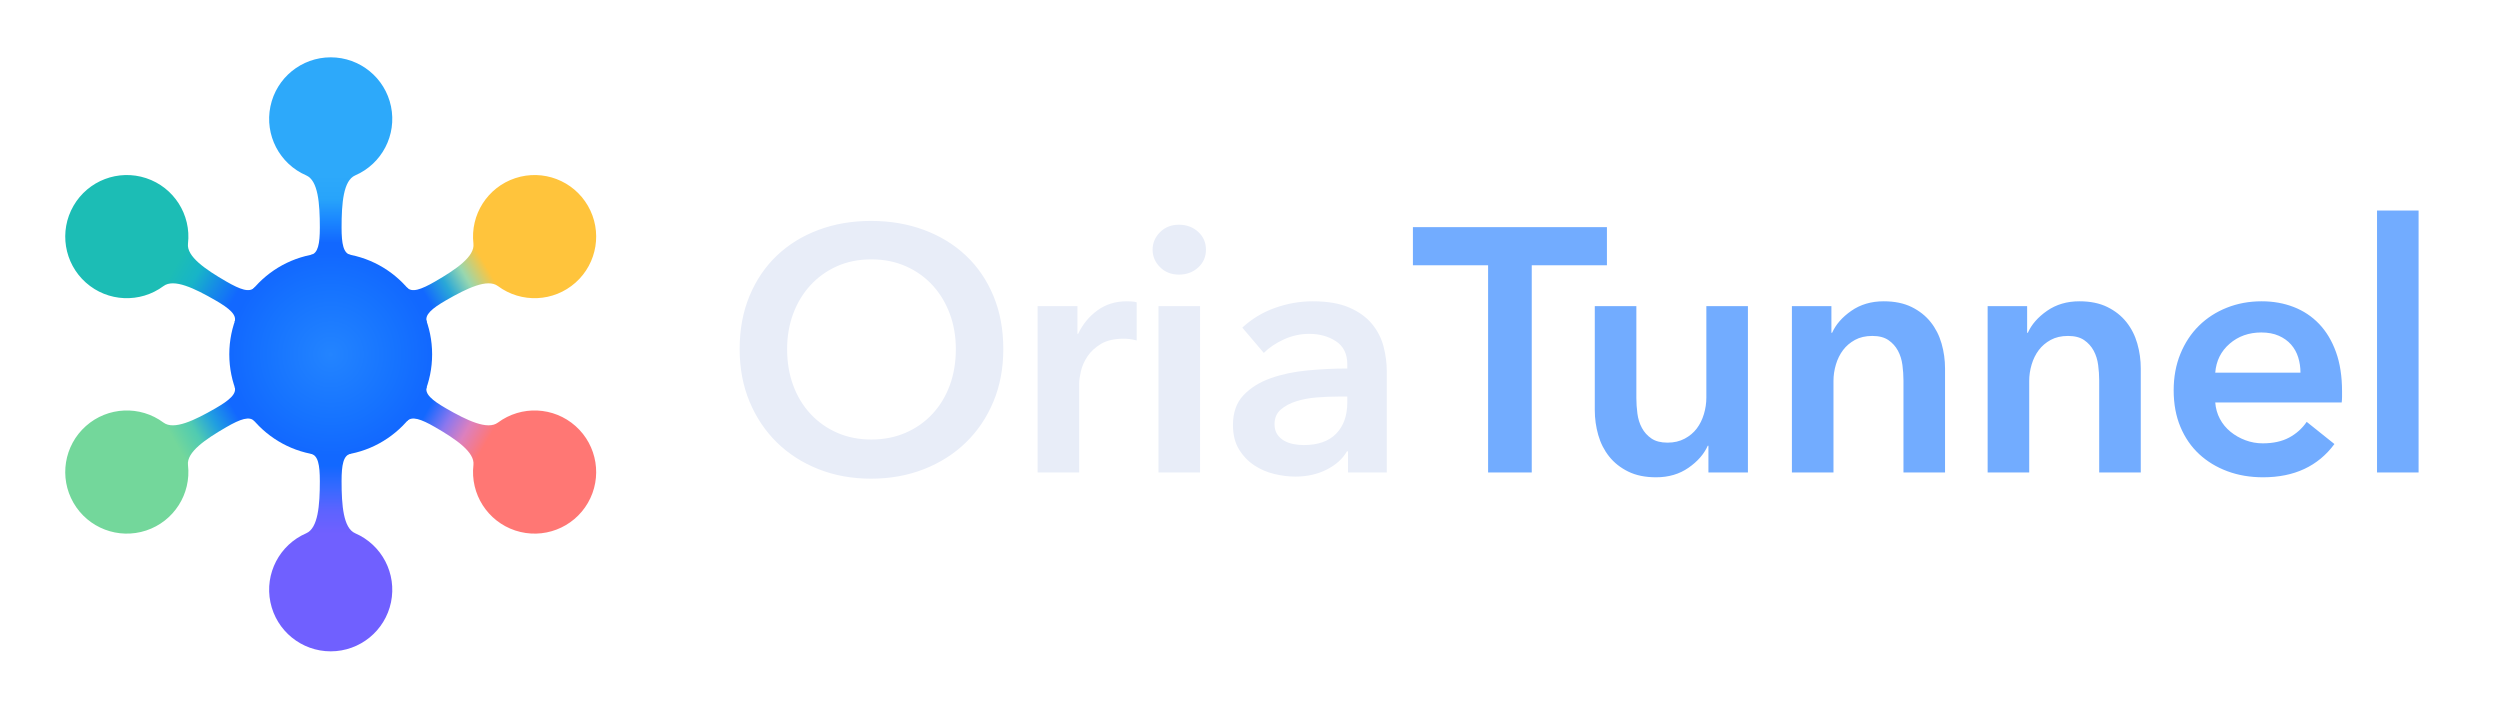
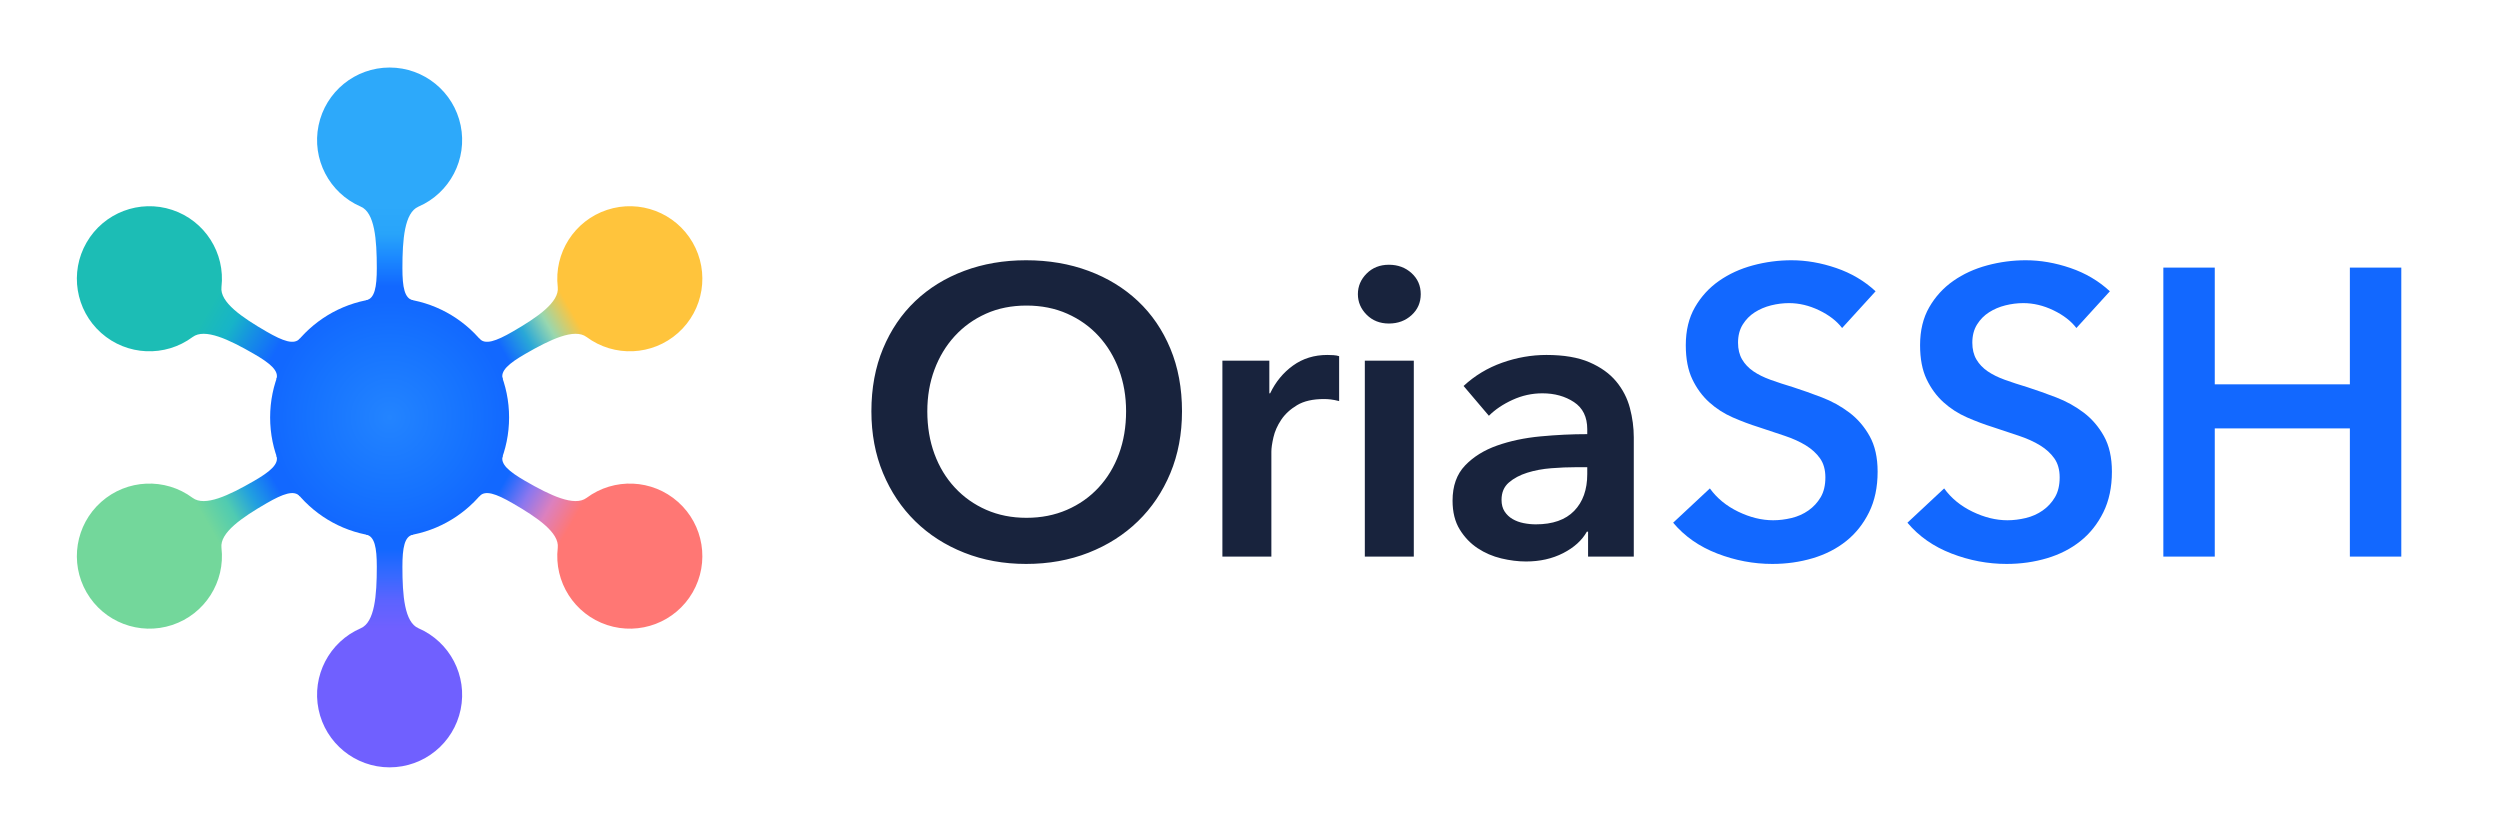
- <svg xmlns="http://www.w3.org/2000/svg" width="635" height="180" viewBox="0 0 635 180" role="img" aria-labelledby="title desc">
+ <svg xmlns="http://www.w3.org/2000/svg" width="539" height="180" viewBox="0 0 539 180" role="img" aria-labelledby="title desc">
  <defs>
    <linearGradient id="sky" gradientUnits="userSpaceOnUse" x1="0" y1="-112" x2="0" y2="-197.59" color-interpolation="sRGB">
      <stop offset="0" stop-color="#1268FF" />
      <stop offset="0.13" stop-color="#1268FF" />
      <stop offset="0.43" stop-color="#1B88FF" />
      <stop offset="0.7" stop-color="#28A4FA" />
      <stop offset="1" stop-color="#2DA9FA" />
    </linearGradient>
    <linearGradient id="gold" gradientUnits="userSpaceOnUse" x1="0" y1="-112" x2="0" y2="-197.59" color-interpolation="sRGB">
      <stop offset="0" stop-color="#1268FF" />
      <stop offset="0.13" stop-color="#1268FF" />
      <stop offset="0.43" stop-color="#2AA8D7" />
      <stop offset="0.7" stop-color="#98D7AF" />
      <stop offset="1" stop-color="#FFC43C" />
    </linearGradient>
    <linearGradient id="coral" gradientUnits="userSpaceOnUse" x1="0" y1="-112" x2="0" y2="-197.59" color-interpolation="sRGB">
      <stop offset="0" stop-color="#1268FF" />
      <stop offset="0.13" stop-color="#1268FF" />
      <stop offset="0.43" stop-color="#8C77EE" />
      <stop offset="0.7" stop-color="#DC80BE" />
      <stop offset="1" stop-color="#FF7774" />
    </linearGradient>
    <linearGradient id="violet" gradientUnits="userSpaceOnUse" x1="0" y1="-112" x2="0" y2="-197.59" color-interpolation="sRGB">
      <stop offset="0" stop-color="#1268FF" />
      <stop offset="0.13" stop-color="#1268FF" />
      <stop offset="0.43" stop-color="#3869FF" />
      <stop offset="0.7" stop-color="#5C63FF" />
      <stop offset="1" stop-color="#7060FF" />
    </linearGradient>
    <linearGradient id="mint" gradientUnits="userSpaceOnUse" x1="0" y1="-112" x2="0" y2="-197.59" color-interpolation="sRGB">
      <stop offset="0" stop-color="#1268FF" />
      <stop offset="0.13" stop-color="#1268FF" />
      <stop offset="0.43" stop-color="#219FE0" />
      <stop offset="0.7" stop-color="#50CBB1" />
      <stop offset="1" stop-color="#73D79B" />
    </linearGradient>
    <linearGradient id="teal" gradientUnits="userSpaceOnUse" x1="0" y1="-112" x2="0" y2="-197.59" color-interpolation="sRGB">
      <stop offset="0" stop-color="#1268FF" />
      <stop offset="0.13" stop-color="#1268FF" />
      <stop offset="0.43" stop-color="#168DE5" />
      <stop offset="0.7" stop-color="#17B4C8" />
      <stop offset="1" stop-color="#1CBDB5" />
    </linearGradient>
    <radialGradient id="hub">
      <stop offset="0" stop-color="#2384FF" />
      <stop offset="0.65" stop-color="#1673FF" />
      <stop offset="1" stop-color="#1268FF" />
    </radialGradient>
  </defs>
  <g transform="translate(84 90) scale(0.23)">
    <path transform="rotate(0)" fill="url(#sky)" d="M -22 -109.818   C -14 -111.421 -12 -122 -12 -140   C -12 -167 -14 -191.966 -27 -197.590   A 68 68 0 1 1 27 -197.590   C 14 -191.966 12 -167 12 -140   C 12 -122 14 -111.421 22 -109.818   L 22 -80 L -22 -80 Z" />
    <path transform="rotate(60)" fill="url(#gold)" d="M -22 -109.818   C -14 -111.421 -12 -122 -12 -140   C -12 -167 -14 -191.966 -27 -197.590   A 68 68 0 1 1 27 -197.590   C 14 -191.966 12 -167 12 -140   C 12 -122 14 -111.421 22 -109.818   L 22 -80 L -22 -80 Z" />
    <path transform="rotate(120)" fill="url(#coral)" d="M -22 -109.818   C -14 -111.421 -12 -122 -12 -140   C -12 -167 -14 -191.966 -27 -197.590   A 68 68 0 1 1 27 -197.590   C 14 -191.966 12 -167 12 -140   C 12 -122 14 -111.421 22 -109.818   L 22 -80 L -22 -80 Z" />
    <path transform="rotate(180)" fill="url(#violet)" d="M -22 -109.818   C -14 -111.421 -12 -122 -12 -140   C -12 -167 -14 -191.966 -27 -197.590   A 68 68 0 1 1 27 -197.590   C 14 -191.966 12 -167 12 -140   C 12 -122 14 -111.421 22 -109.818   L 22 -80 L -22 -80 Z" />
    <path transform="rotate(240)" fill="url(#mint)" d="M -22 -109.818   C -14 -111.421 -12 -122 -12 -140   C -12 -167 -14 -191.966 -27 -197.590   A 68 68 0 1 1 27 -197.590   C 14 -191.966 12 -167 12 -140   C 12 -122 14 -111.421 22 -109.818   L 22 -80 L -22 -80 Z" />
    <path transform="rotate(300)" fill="url(#teal)" d="M -22 -109.818   C -14 -111.421 -12 -122 -12 -140   C -12 -167 -14 -191.966 -27 -197.590   A 68 68 0 1 1 27 -197.590   C 14 -191.966 12 -167 12 -140   C 12 -122 14 -111.421 22 -109.818   L 22 -80 L -22 -80 Z" />
    <circle r="112" fill="url(#hub)" />
  </g>
-   <g transform="translate(184 120)" fill="#E8EDF8">
+   <g transform="translate(184 120)" fill="#18233D">
    <path d="M3.872 -31.328 Q3.872 -38.808 6.380 -44.836 Q8.888 -50.864 13.332 -55.088 Q17.776 -59.312 23.892 -61.600 Q30.008 -63.888 37.224 -63.888 Q44.528 -63.888 50.688 -61.600 Q56.848 -59.312 61.336 -55.088 Q65.824 -50.864 68.332 -44.836 Q70.840 -38.808 70.840 -31.328 Q70.840 -24.024 68.332 -17.996 Q65.824 -11.968 61.336 -7.612 Q56.848 -3.256 50.688 -0.836 Q44.528 1.584 37.224 1.584 Q30.008 1.584 23.892 -0.836 Q17.776 -3.256 13.332 -7.612 Q8.888 -11.968 6.380 -17.996 Q3.872 -24.024 3.872 -31.328 Z M15.928 -31.328 Q15.928 -26.312 17.468 -22.132 Q19.008 -17.952 21.868 -14.872 Q24.728 -11.792 28.644 -10.076 Q32.560 -8.360 37.312 -8.360 Q42.064 -8.360 46.024 -10.076 Q49.984 -11.792 52.844 -14.872 Q55.704 -17.952 57.244 -22.132 Q58.784 -26.312 58.784 -31.328 Q58.784 -36.168 57.244 -40.304 Q55.704 -44.440 52.888 -47.520 Q50.072 -50.600 46.112 -52.360 Q42.152 -54.120 37.312 -54.120 Q32.472 -54.120 28.556 -52.360 Q24.640 -50.600 21.824 -47.520 Q19.008 -44.440 17.468 -40.304 Q15.928 -36.168 15.928 -31.328 Z M79.548 -42.240 L89.668 -42.240 L89.668 -35.200 L89.844 -35.200 Q91.604 -38.896 94.772 -41.184 Q97.940 -43.472 102.164 -43.472 Q102.780 -43.472 103.484 -43.428 Q104.188 -43.384 104.716 -43.208 L104.716 -33.528 Q103.660 -33.792 102.912 -33.880 Q102.164 -33.968 101.460 -33.968 Q97.852 -33.968 95.652 -32.648 Q93.452 -31.328 92.220 -29.480 Q90.988 -27.632 90.548 -25.696 Q90.108 -23.760 90.108 -22.616 L90.108 0.000 L79.548 0.000 Z M110.256 -42.240 L120.816 -42.240 L120.816 0.000 L110.256 0.000 Z M108.760 -56.584 Q108.760 -59.136 110.652 -61.028 Q112.544 -62.920 115.448 -62.920 Q118.352 -62.920 120.332 -61.116 Q122.312 -59.312 122.312 -56.584 Q122.312 -53.856 120.332 -52.052 Q118.352 -50.248 115.448 -50.248 Q112.544 -50.248 110.652 -52.140 Q108.760 -54.032 108.760 -56.584 Z M158.388 -5.368 L158.124 -5.368 Q156.540 -2.552 153.020 -0.748 Q149.500 1.056 145.012 1.056 Q142.460 1.056 139.688 0.396 Q136.916 -0.264 134.584 -1.804 Q132.252 -3.344 130.712 -5.852 Q129.172 -8.360 129.172 -12.056 Q129.172 -16.808 131.856 -19.624 Q134.540 -22.440 138.764 -23.936 Q142.988 -25.432 148.136 -25.916 Q153.284 -26.400 158.212 -26.400 L158.212 -27.456 Q158.212 -31.416 155.352 -33.308 Q152.492 -35.200 148.532 -35.200 Q145.188 -35.200 142.108 -33.792 Q139.028 -32.384 137.004 -30.360 L131.548 -36.784 Q135.156 -40.128 139.864 -41.800 Q144.572 -43.472 149.412 -43.472 Q155.044 -43.472 158.696 -41.888 Q162.348 -40.304 164.460 -37.752 Q166.572 -35.200 167.408 -32.032 Q168.244 -28.864 168.244 -25.696 L168.244 0.000 L158.388 0.000 Z M158.212 -19.272 L155.836 -19.272 Q153.284 -19.272 150.468 -19.052 Q147.652 -18.832 145.276 -18.084 Q142.900 -17.336 141.316 -15.972 Q139.732 -14.608 139.732 -12.232 Q139.732 -10.736 140.392 -9.724 Q141.052 -8.712 142.108 -8.096 Q143.164 -7.480 144.484 -7.216 Q145.804 -6.952 147.124 -6.952 Q152.580 -6.952 155.396 -9.856 Q158.212 -12.760 158.212 -17.776 Z" />
  </g>
-   <g transform="translate(358.528 120)" fill="#72ACFF">
-     <path d="M19.448 -52.624 L0.352 -52.624 L0.352 -62.304 L49.632 -62.304 L49.632 -52.624 L30.536 -52.624 L30.536 0.000 L19.448 0.000 Z M85.444 0.000 L75.412 0.000 L75.412 -6.776 L75.236 -6.776 Q73.828 -3.608 70.352 -1.188 Q66.876 1.232 62.124 1.232 Q57.988 1.232 55.040 -0.220 Q52.092 -1.672 50.200 -4.048 Q48.308 -6.424 47.428 -9.504 Q46.548 -12.584 46.548 -15.840 L46.548 -42.240 L57.108 -42.240 L57.108 -18.832 Q57.108 -16.984 57.372 -14.960 Q57.636 -12.936 58.516 -11.308 Q59.396 -9.680 60.936 -8.624 Q62.476 -7.568 65.028 -7.568 Q67.492 -7.568 69.384 -8.580 Q71.276 -9.592 72.464 -11.176 Q73.652 -12.760 74.268 -14.828 Q74.884 -16.896 74.884 -19.008 L74.884 -42.240 L85.444 -42.240 Z M96.616 -42.240 L106.648 -42.240 L106.648 -35.464 L106.824 -35.464 Q108.232 -38.632 111.708 -41.052 Q115.184 -43.472 119.936 -43.472 Q124.072 -43.472 127.020 -42.020 Q129.968 -40.568 131.860 -38.192 Q133.752 -35.816 134.632 -32.736 Q135.512 -29.656 135.512 -26.400 L135.512 0.000 L124.952 0.000 L124.952 -23.408 Q124.952 -25.256 124.688 -27.280 Q124.424 -29.304 123.544 -30.932 Q122.664 -32.560 121.124 -33.616 Q119.584 -34.672 117.032 -34.672 Q114.480 -34.672 112.632 -33.660 Q110.784 -32.648 109.596 -31.064 Q108.408 -29.480 107.792 -27.412 Q107.176 -25.344 107.176 -23.232 L107.176 0.000 L96.616 0.000 Z M146.332 -42.240 L156.364 -42.240 L156.364 -35.464 L156.540 -35.464 Q157.948 -38.632 161.424 -41.052 Q164.900 -43.472 169.652 -43.472 Q173.788 -43.472 176.736 -42.020 Q179.684 -40.568 181.576 -38.192 Q183.468 -35.816 184.348 -32.736 Q185.228 -29.656 185.228 -26.400 L185.228 0.000 L174.668 0.000 L174.668 -23.408 Q174.668 -25.256 174.404 -27.280 Q174.140 -29.304 173.260 -30.932 Q172.380 -32.560 170.840 -33.616 Q169.300 -34.672 166.748 -34.672 Q164.196 -34.672 162.348 -33.660 Q160.500 -32.648 159.312 -31.064 Q158.124 -29.480 157.508 -27.412 Q156.892 -25.344 156.892 -23.232 L156.892 0.000 L146.332 0.000 Z M225.792 -25.344 Q225.792 -27.368 225.220 -29.216 Q224.648 -31.064 223.416 -32.472 Q222.184 -33.880 220.292 -34.716 Q218.400 -35.552 215.848 -35.552 Q211.096 -35.552 207.796 -32.692 Q204.496 -29.832 204.144 -25.344 Z M236.352 -20.592 Q236.352 -19.888 236.352 -19.184 Q236.352 -18.480 236.264 -17.776 L204.144 -17.776 Q204.320 -15.488 205.332 -13.596 Q206.344 -11.704 208.016 -10.340 Q209.688 -8.976 211.800 -8.184 Q213.912 -7.392 216.200 -7.392 Q220.160 -7.392 222.888 -8.844 Q225.616 -10.296 227.376 -12.848 L234.416 -7.216 Q228.168 1.232 216.288 1.232 Q211.360 1.232 207.224 -0.308 Q203.088 -1.848 200.052 -4.664 Q197.016 -7.480 195.300 -11.572 Q193.584 -15.664 193.584 -20.856 Q193.584 -25.960 195.300 -30.140 Q197.016 -34.320 200.008 -37.268 Q203.000 -40.216 207.092 -41.844 Q211.184 -43.472 215.936 -43.472 Q220.336 -43.472 224.076 -42.020 Q227.816 -40.568 230.544 -37.708 Q233.272 -34.848 234.812 -30.580 Q236.352 -26.312 236.352 -20.592 Z M245.236 -66.528 L255.796 -66.528 L255.796 0.000 L245.236 0.000 Z" />
+   <g transform="translate(358.528 120)" fill="#1268FF">
+     <path d="M38.632 -49.280 Q36.872 -51.568 33.660 -53.108 Q30.448 -54.648 27.192 -54.648 Q25.256 -54.648 23.320 -54.164 Q21.384 -53.680 19.800 -52.668 Q18.216 -51.656 17.204 -50.028 Q16.192 -48.400 16.192 -46.112 Q16.192 -44.000 17.072 -42.504 Q17.952 -41.008 19.492 -39.952 Q21.032 -38.896 23.232 -38.104 Q25.432 -37.312 28.072 -36.520 Q31.064 -35.552 34.276 -34.320 Q37.488 -33.088 40.172 -31.064 Q42.856 -29.040 44.572 -25.960 Q46.288 -22.880 46.288 -18.304 Q46.288 -13.288 44.440 -9.548 Q42.592 -5.808 39.512 -3.344 Q36.432 -0.880 32.296 0.352 Q28.160 1.584 23.584 1.584 Q17.512 1.584 11.704 -0.660 Q5.896 -2.904 2.200 -7.304 L10.120 -14.696 Q12.408 -11.528 16.236 -9.680 Q20.064 -7.832 23.760 -7.832 Q25.696 -7.832 27.720 -8.316 Q29.744 -8.800 31.372 -9.944 Q33.000 -11.088 34.012 -12.804 Q35.024 -14.520 35.024 -17.072 Q35.024 -19.536 33.880 -21.164 Q32.736 -22.792 30.800 -23.980 Q28.864 -25.168 26.224 -26.048 Q23.584 -26.928 20.680 -27.896 Q17.864 -28.776 15.048 -30.008 Q12.232 -31.240 9.988 -33.264 Q7.744 -35.288 6.336 -38.236 Q4.928 -41.184 4.928 -45.584 Q4.928 -50.336 6.908 -53.768 Q8.888 -57.200 12.100 -59.444 Q15.312 -61.688 19.404 -62.788 Q23.496 -63.888 27.720 -63.888 Q32.472 -63.888 37.356 -62.216 Q42.240 -60.544 45.848 -57.200 Z M89.144 -49.280 Q87.384 -51.568 84.172 -53.108 Q80.960 -54.648 77.704 -54.648 Q75.768 -54.648 73.832 -54.164 Q71.896 -53.680 70.312 -52.668 Q68.728 -51.656 67.716 -50.028 Q66.704 -48.400 66.704 -46.112 Q66.704 -44.000 67.584 -42.504 Q68.464 -41.008 70.004 -39.952 Q71.544 -38.896 73.744 -38.104 Q75.944 -37.312 78.584 -36.520 Q81.576 -35.552 84.788 -34.320 Q88.000 -33.088 90.684 -31.064 Q93.368 -29.040 95.084 -25.960 Q96.800 -22.880 96.800 -18.304 Q96.800 -13.288 94.952 -9.548 Q93.104 -5.808 90.024 -3.344 Q86.944 -0.880 82.808 0.352 Q78.672 1.584 74.096 1.584 Q68.024 1.584 62.216 -0.660 Q56.408 -2.904 52.712 -7.304 L60.632 -14.696 Q62.920 -11.528 66.748 -9.680 Q70.576 -7.832 74.272 -7.832 Q76.208 -7.832 78.232 -8.316 Q80.256 -8.800 81.884 -9.944 Q83.512 -11.088 84.524 -12.804 Q85.536 -14.520 85.536 -17.072 Q85.536 -19.536 84.392 -21.164 Q83.248 -22.792 81.312 -23.980 Q79.376 -25.168 76.736 -26.048 Q74.096 -26.928 71.192 -27.896 Q68.376 -28.776 65.560 -30.008 Q62.744 -31.240 60.500 -33.264 Q58.256 -35.288 56.848 -38.236 Q55.440 -41.184 55.440 -45.584 Q55.440 -50.336 57.420 -53.768 Q59.400 -57.200 62.612 -59.444 Q65.824 -61.688 69.916 -62.788 Q74.008 -63.888 78.232 -63.888 Q82.984 -63.888 87.868 -62.216 Q92.752 -60.544 96.360 -57.200 Z M107.888 -62.304 L118.976 -62.304 L118.976 -37.136 L148.104 -37.136 L148.104 -62.304 L159.192 -62.304 L159.192 -0.000 L148.104 -0.000 L148.104 -27.632 L118.976 -27.632 L118.976 -0.000 L107.888 -0.000 Z" />
  </g>
</svg>
